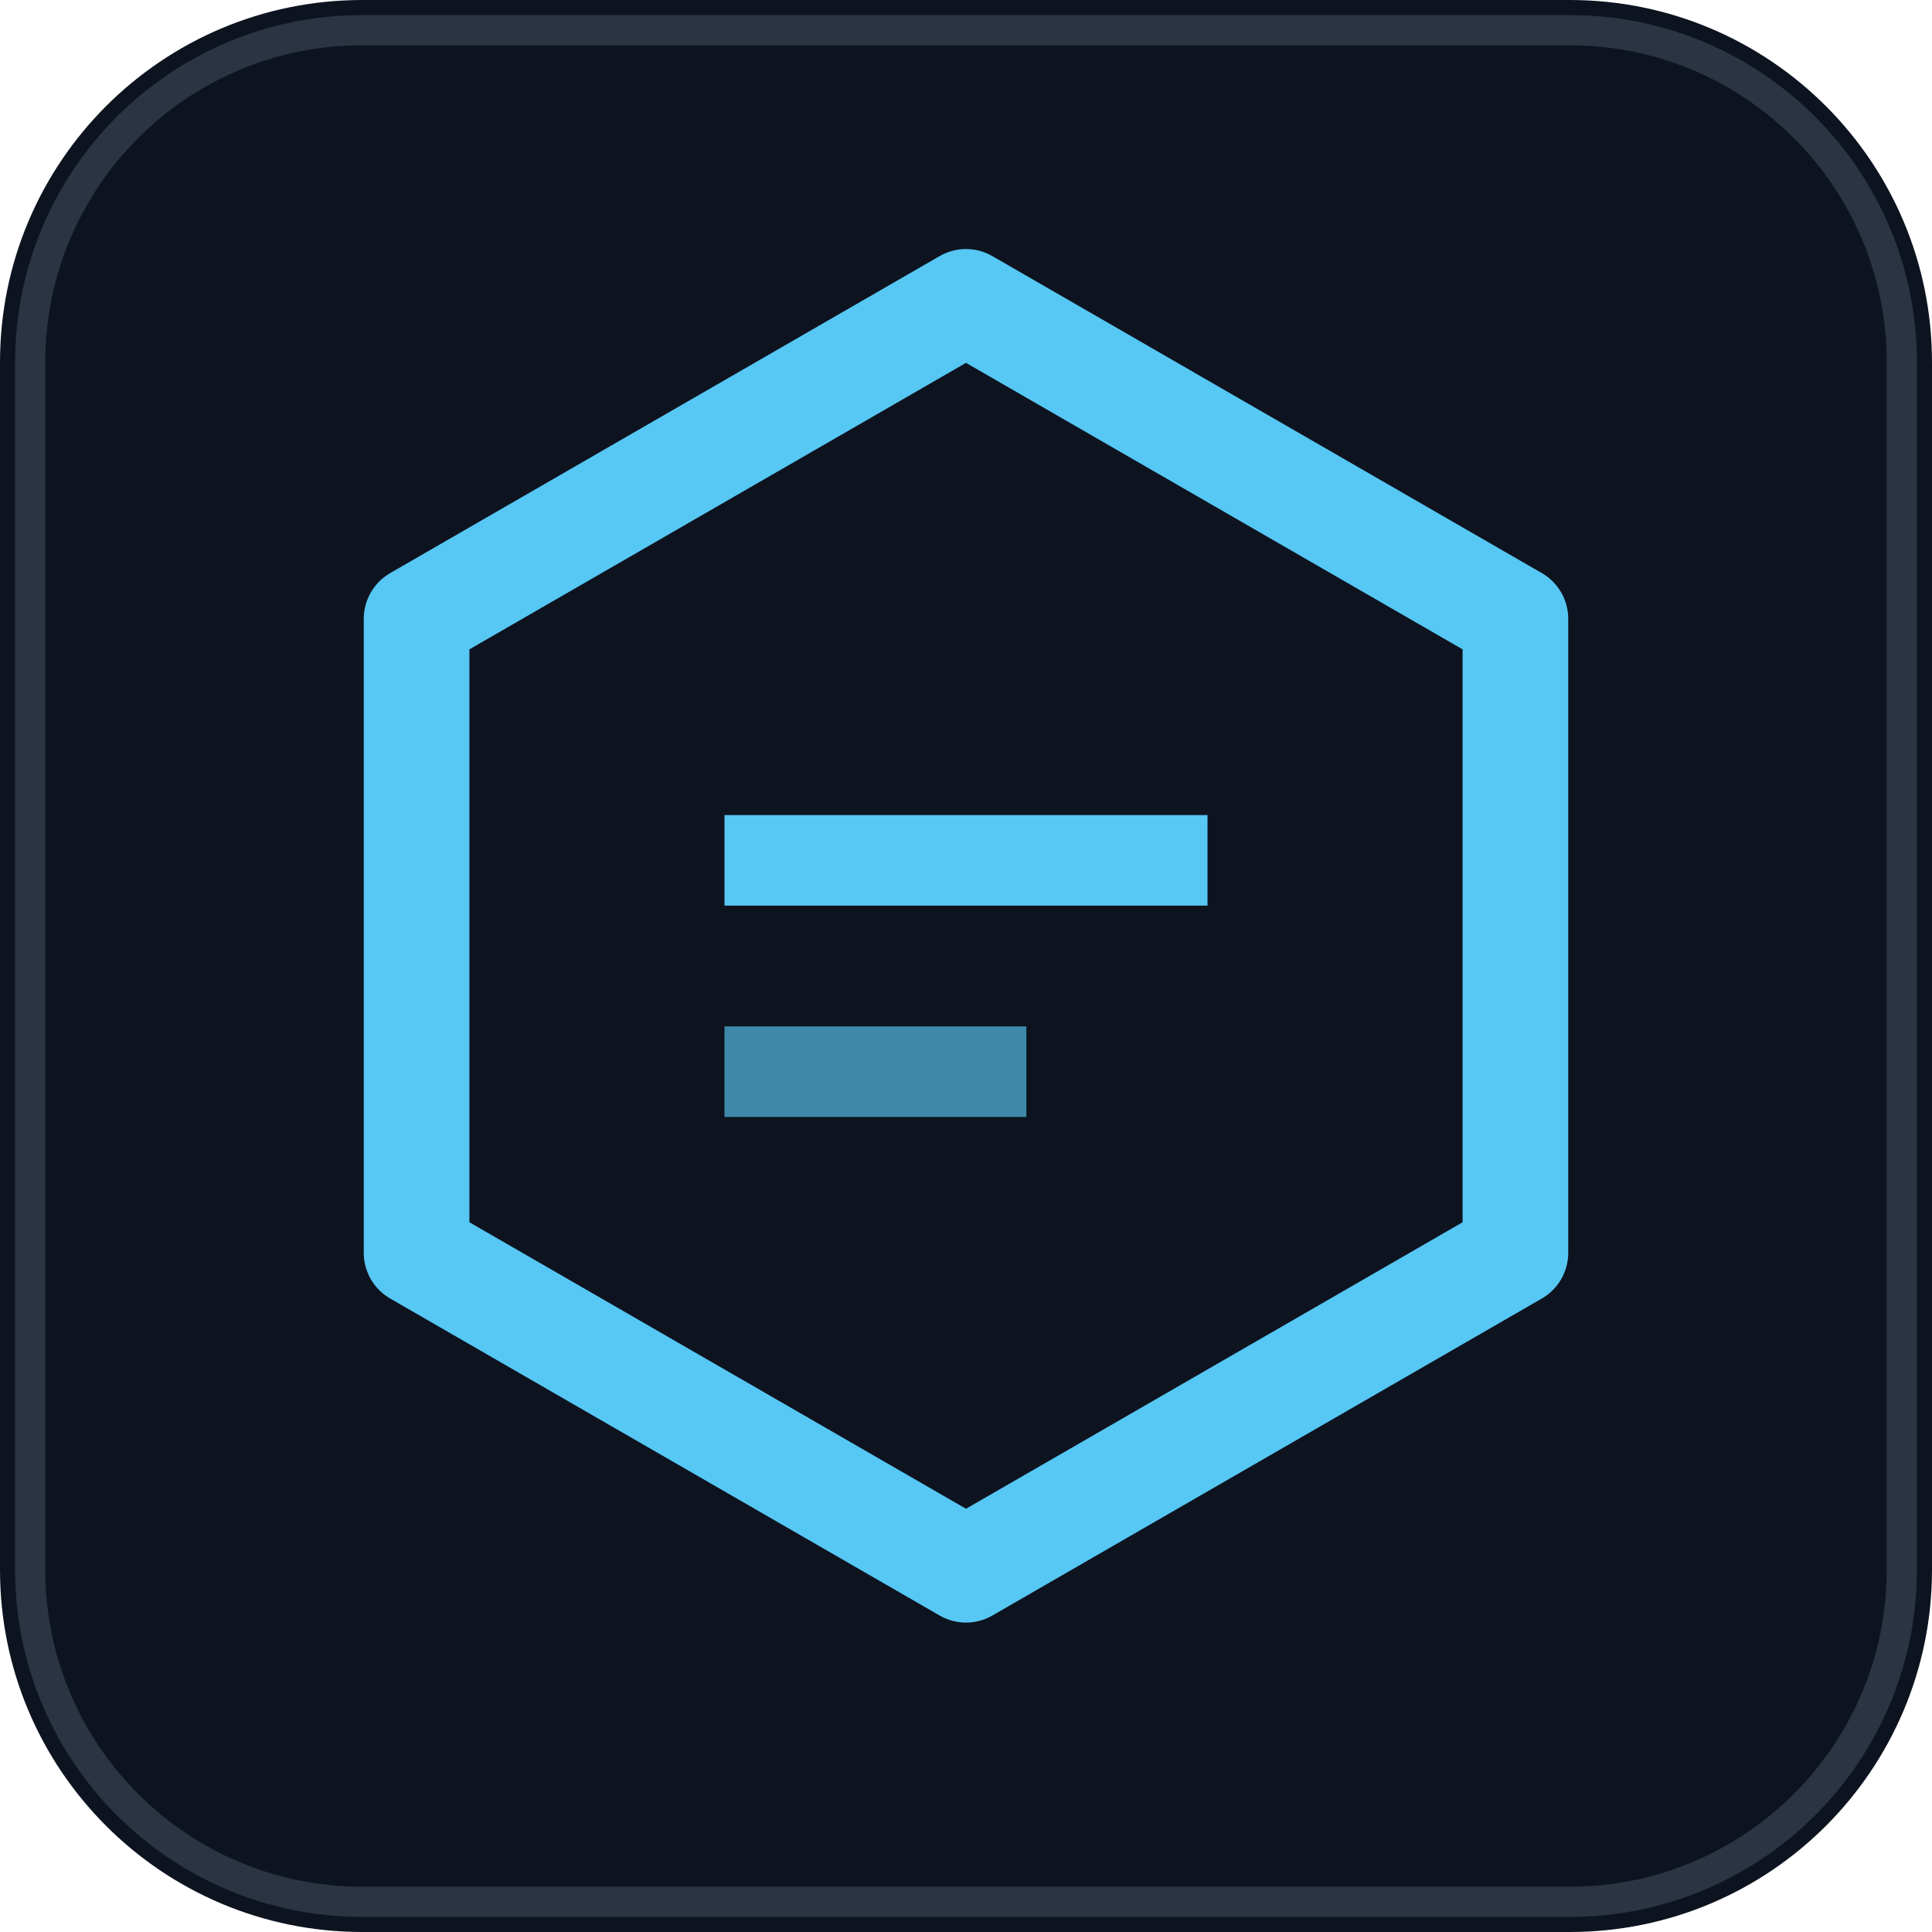
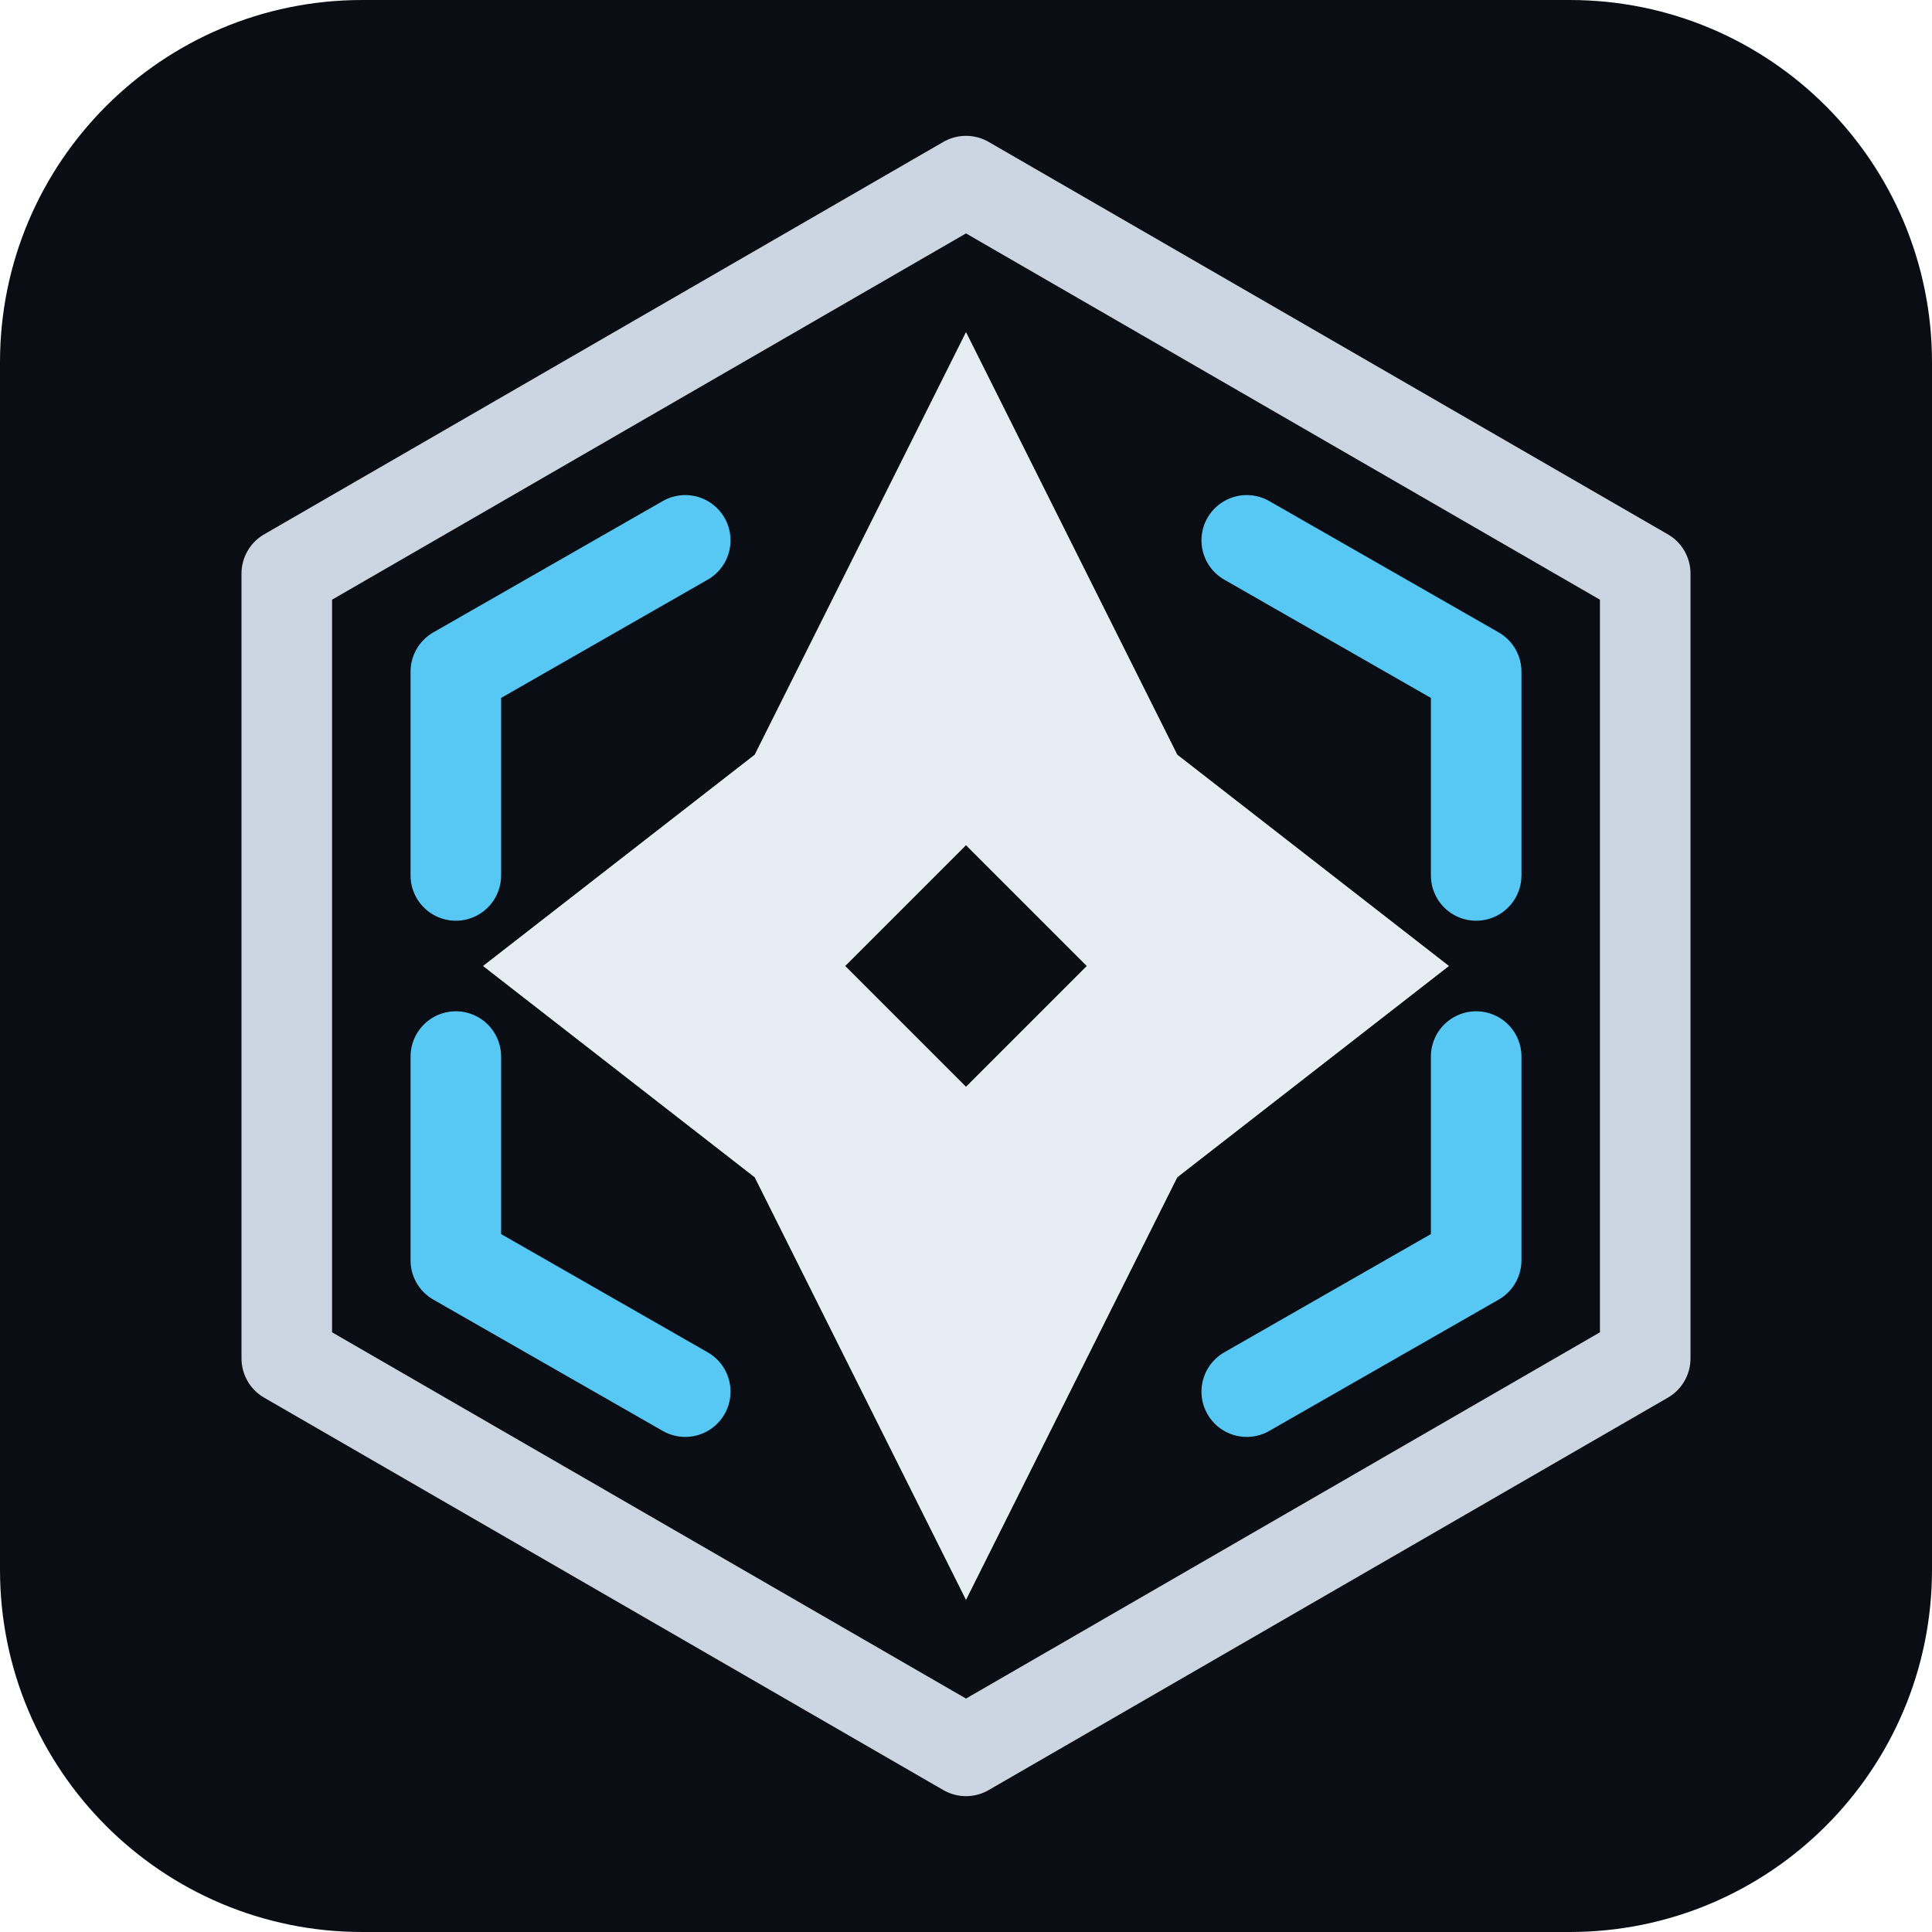
- <svg xmlns="http://www.w3.org/2000/svg" viewBox="0 0 64 64">
-   <rect width="64" height="64" rx="12" fill="#0d1420" />
-   <rect x="1" y="1" width="62" height="62" rx="11" fill="none" stroke="#2a3442" stroke-width="1" />
-   <path d="M32 10 L50.2 20.5 V41.5 L32 52 L13.8 41.5 V20.5 Z" fill="none" stroke="#57c7f4" stroke-width="3.5" stroke-linejoin="round" />
-   <rect x="24" y="27" width="16" height="3" fill="#57c7f4" />
-   <rect x="24" y="34" width="10" height="3" fill="#57c7f4" opacity="0.65" />
+ <svg xmlns="http://www.w3.org/2000/svg" viewBox="0 0 64 64" role="img" aria-label="NeoCom Desk">
+   <rect width="64" height="64" rx="12" fill="#0a0e14" />
+   <path d="M32 6 54.5 19 54.5 45 32 58 9.5 45 9.5 19Z" fill="none" stroke="#cbd6e2" stroke-width="3" stroke-linejoin="round" />
+   <path d="M32 11 39 25 48 32 39 39 32 53 25 39 16 32 25 25Z" fill="#e6edf4" />
+   <path d="M32 28 36 32 32 36 28 32Z" fill="#0a0e14" />
+   <g fill="none" stroke="#57c7f4" stroke-width="3" stroke-linecap="round" stroke-linejoin="round">
+     <path d="M22.7 17.9 15.1 22.25 15.1 29" />
+     <path d="M41.3 17.9 48.9 22.25 48.9 29" />
+     <path d="M22.7 46.1 15.1 41.75 15.1 35" />
+     <path d="M41.3 46.1 48.9 41.75 48.9 35" />
+   </g>
</svg>
